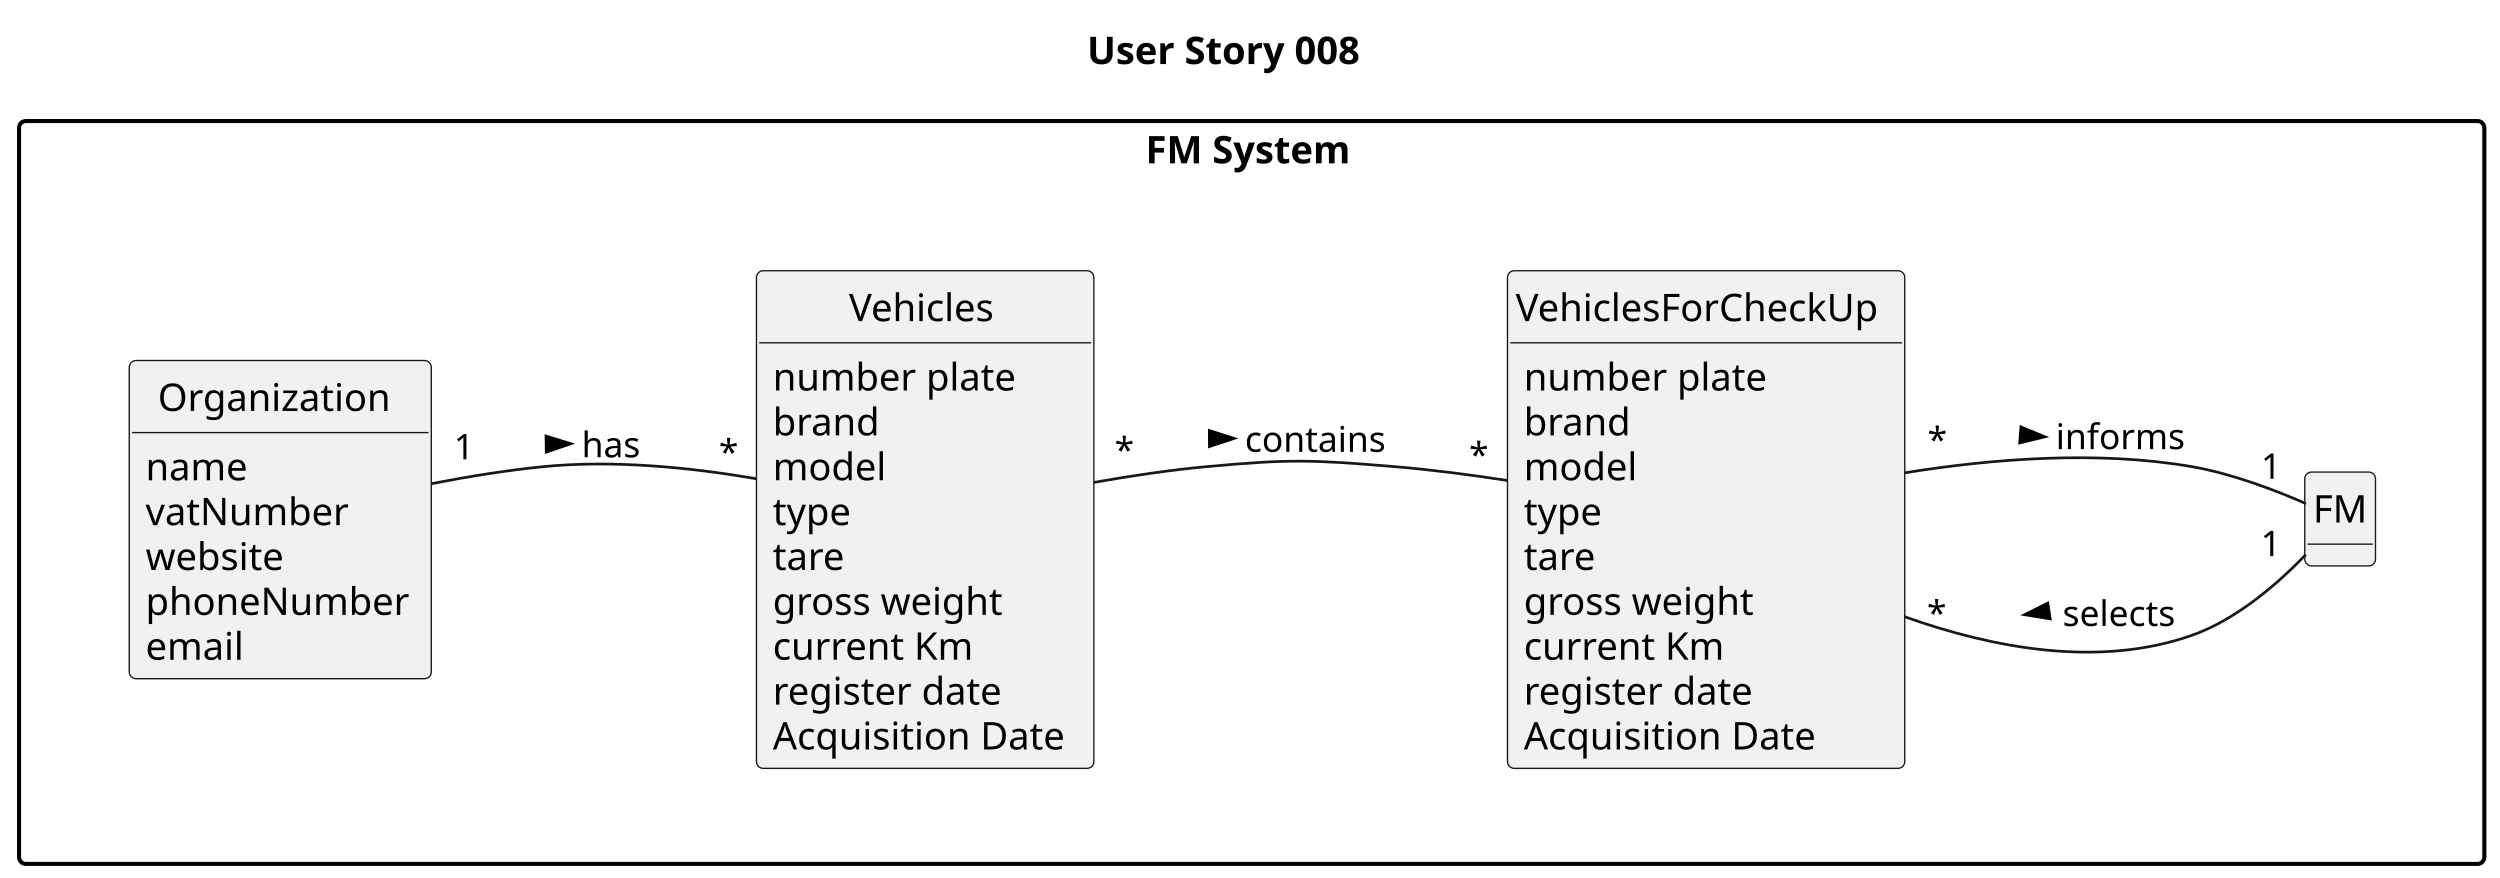
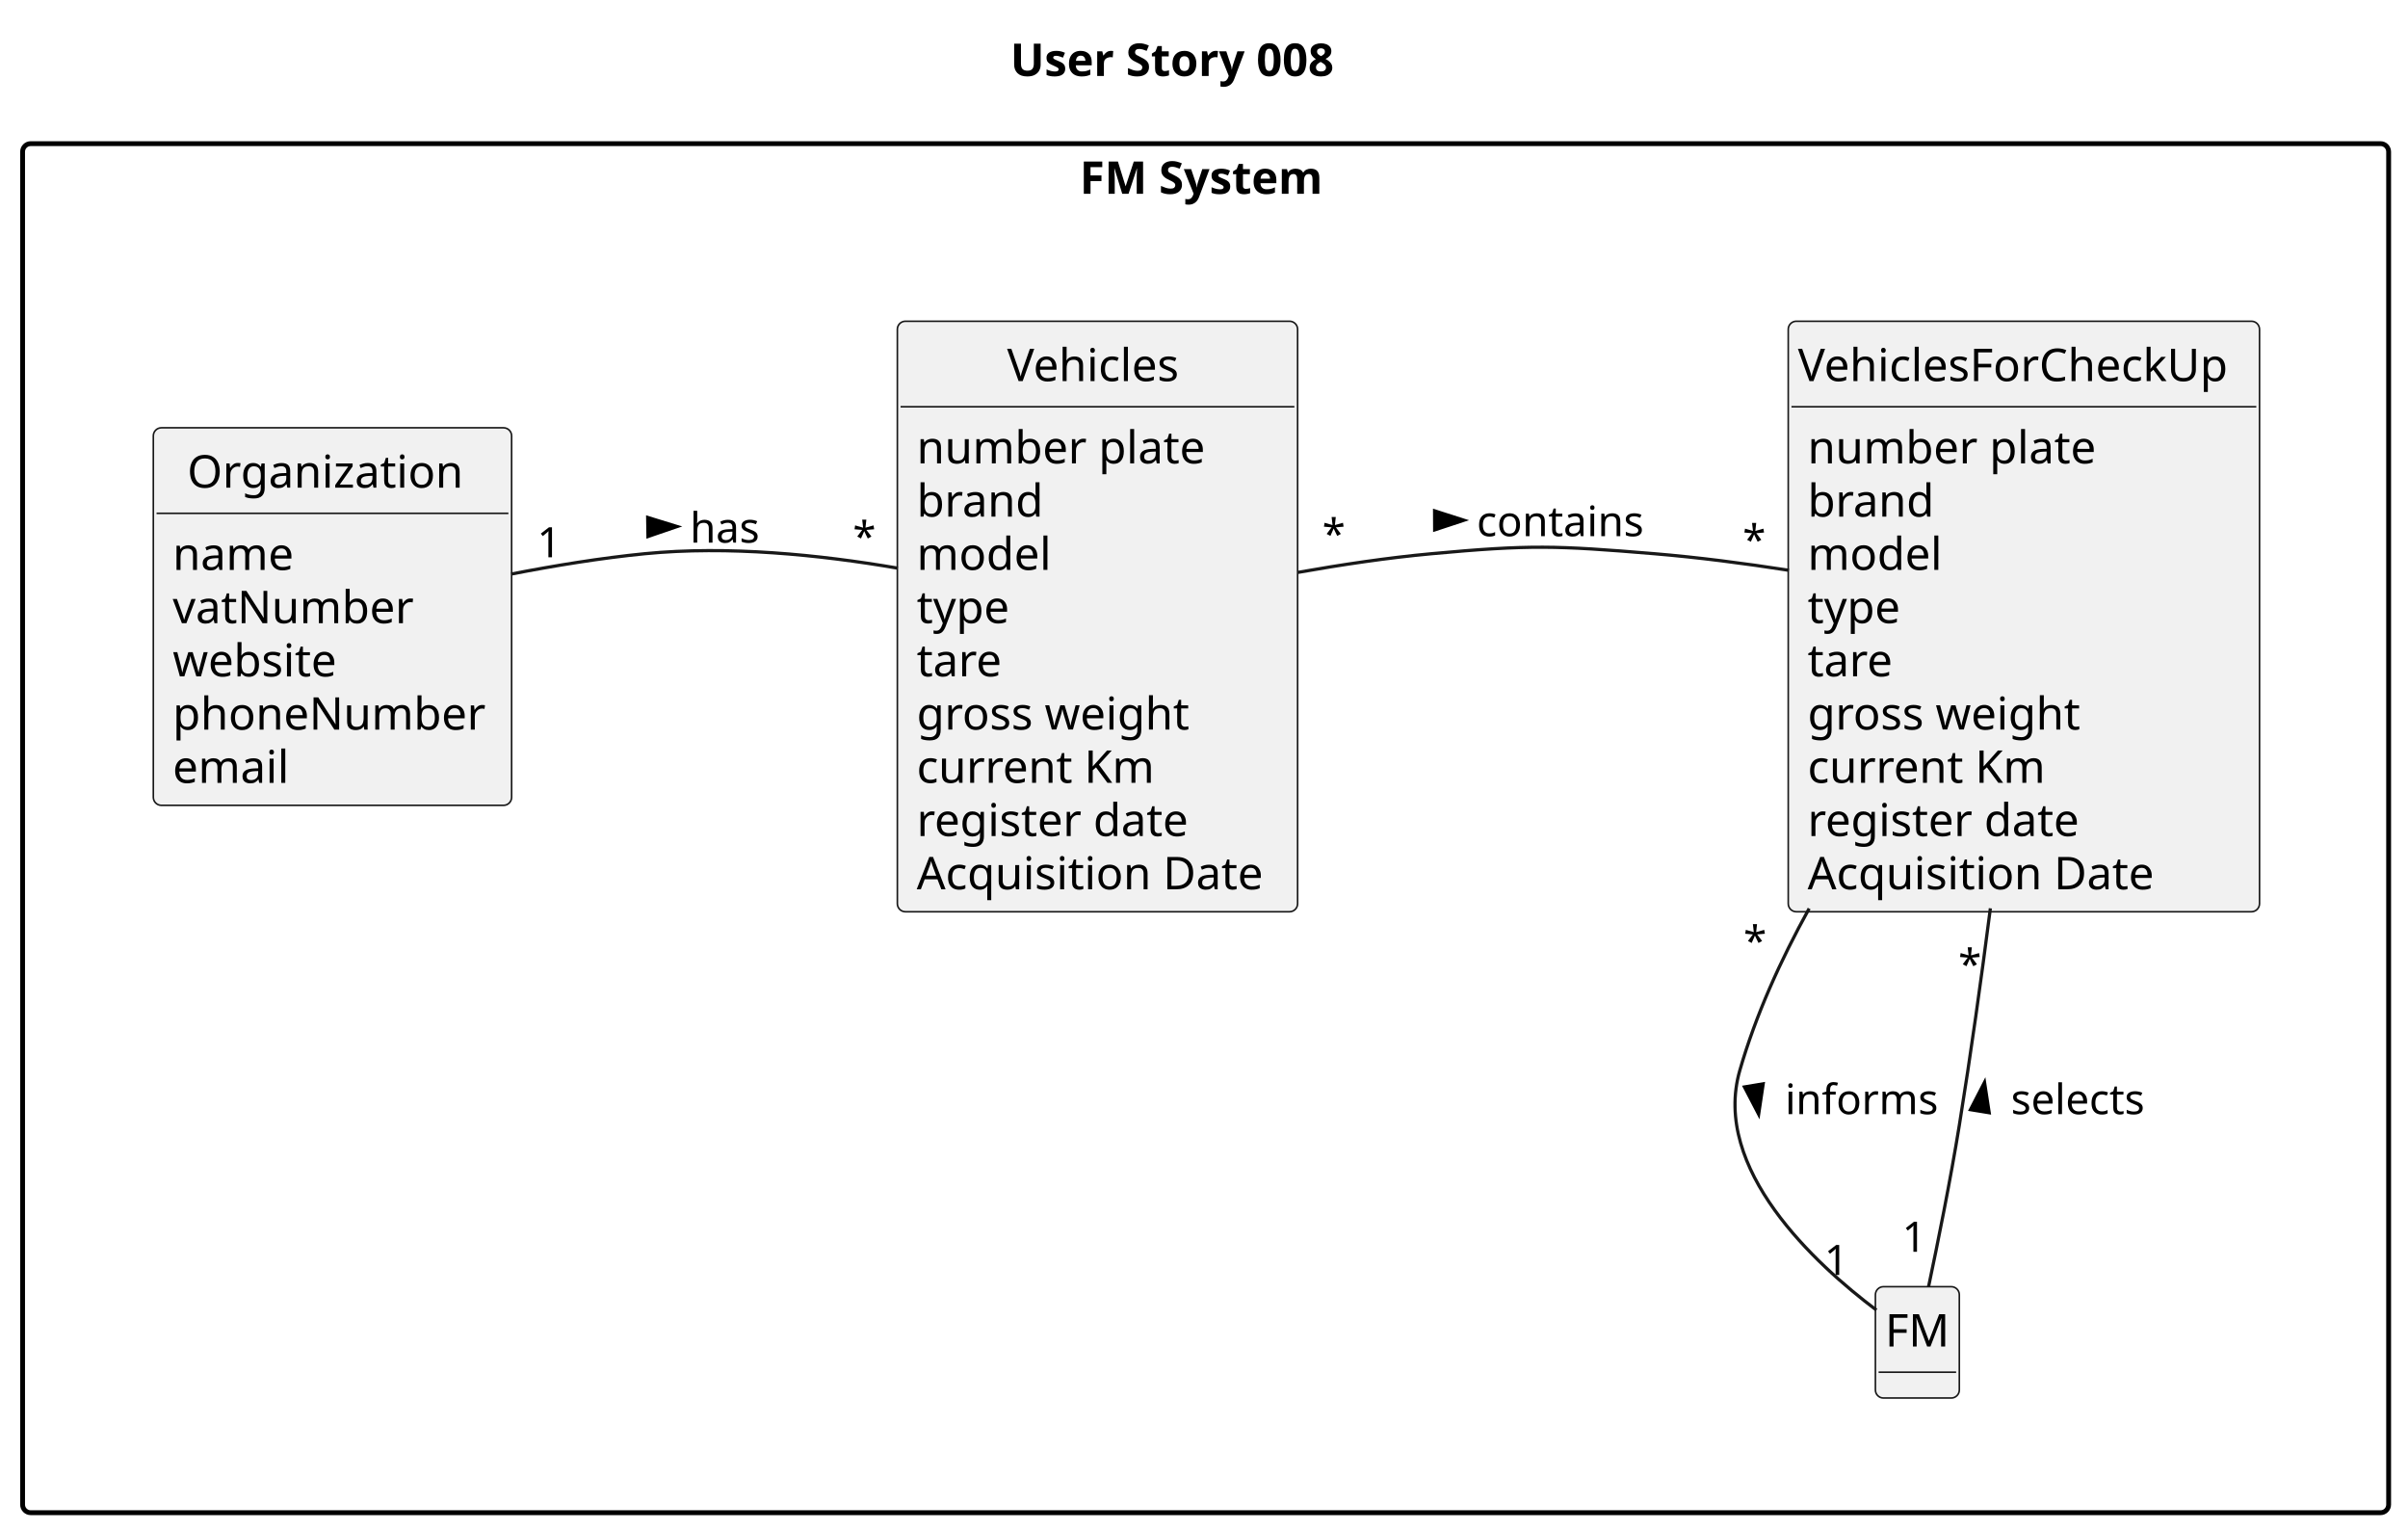
- <svg xmlns="http://www.w3.org/2000/svg" contentStyleType="text/css" height="258.4px" preserveAspectRatio="none" style="width:735px;height:258px;background:#FFFFFF;" version="1.1" viewBox="0 0 735 258" width="735.2px" zoomAndPan="magnify">
+ <svg xmlns="http://www.w3.org/2000/svg" contentStyleType="text/css" height="474px" preserveAspectRatio="none" style="width:746px;height:474px;background:#FFFFFF;" version="1.1" viewBox="0 0 746 474" width="746px" zoomAndPan="magnify">
  <defs />
  <g>
-     <text fill="#000000" font-family="sans-serif" font-size="11.2" font-weight="bold" lengthAdjust="spacing" textLength="84.8" x="319.6" y="18.828">User Story 008</text>
+     <text fill="#000000" font-family="sans-serif" font-size="14" font-weight="bold" lengthAdjust="spacing" textLength="106" x="313" y="23.535">User Story 008</text>
    <g id="cluster_FM System">
-       <rect fill="none" height="218.4" rx="2" ry="2" style="stroke:#000000;stroke-width:1.2;" width="724.8" x="5.6" y="35.591" />
-       <text fill="#000000" font-family="sans-serif" font-size="11.2" font-weight="bold" lengthAdjust="spacing" textLength="62.4" x="336.8" y="48.019">FM System</text>
+       <rect fill="none" height="424" rx="2.5" ry="2.5" style="stroke:#000000;stroke-width:1.5;" width="733" x="7" y="44.488" />
+       <text fill="#000000" font-family="sans-serif" font-size="14" font-weight="bold" lengthAdjust="spacing" textLength="78" x="334.5" y="60.023">FM System</text>
    </g>
    <g id="elem_VehiclesForCheckUp">
-       <rect codeLine="15" fill="#F1F1F1" height="146.306" id="VehiclesForCheckUp" rx="2" ry="2" style="stroke:#181818;stroke-width:0.4;" width="116.8" x="443.2" y="79.591" />
-       <text fill="#000000" font-family="sans-serif" font-size="11.2" lengthAdjust="spacing" textLength="112" x="445.6" y="94.419">VehiclesForCheckUp</text>
-       <line style="stroke:#181818;stroke-width:0.4;" x1="444" x2="559.2" y1="100.781" y2="100.781" />
-       <text fill="#000000" font-family="sans-serif" font-size="11.2" lengthAdjust="spacing" textLength="73.6" x="448" y="114.809">number plate</text>
-       <text fill="#000000" font-family="sans-serif" font-size="11.2" lengthAdjust="spacing" textLength="32.8" x="448" y="128">brand</text>
-       <text fill="#000000" font-family="sans-serif" font-size="11.2" lengthAdjust="spacing" textLength="34.4" x="448" y="141.191">model</text>
-       <text fill="#000000" font-family="sans-serif" font-size="11.2" lengthAdjust="spacing" textLength="23.2" x="448" y="154.381">type</text>
-       <text fill="#000000" font-family="sans-serif" font-size="11.2" lengthAdjust="spacing" textLength="21.6" x="448" y="167.572">tare</text>
-       <text fill="#000000" font-family="sans-serif" font-size="11.2" lengthAdjust="spacing" textLength="70.4" x="448" y="180.762">gross weight</text>
-       <text fill="#000000" font-family="sans-serif" font-size="11.2" lengthAdjust="spacing" textLength="60.8" x="448" y="193.953">current Km</text>
-       <text fill="#000000" font-family="sans-serif" font-size="11.2" lengthAdjust="spacing" textLength="69.6" x="448" y="207.144">register date</text>
-       <text fill="#000000" font-family="sans-serif" font-size="11.2" lengthAdjust="spacing" textLength="89.6" x="448" y="220.334">Acquisition Date</text>
+       <rect codeLine="15" fill="#F1F1F1" height="182.883" id="VehiclesForCheckUp" rx="2.5" ry="2.5" style="stroke:#181818;stroke-width:0.5;" width="146" x="554" y="99.488" />
+       <text fill="#000000" font-family="sans-serif" font-size="14" lengthAdjust="spacing" textLength="140" x="557" y="118.023">VehiclesForCheckUp</text>
+       <line style="stroke:#181818;stroke-width:0.5;" x1="555" x2="699" y1="125.977" y2="125.977" />
+       <text fill="#000000" font-family="sans-serif" font-size="14" lengthAdjust="spacing" textLength="92" x="560" y="143.512">number plate</text>
+       <text fill="#000000" font-family="sans-serif" font-size="14" lengthAdjust="spacing" textLength="41" x="560" y="160">brand</text>
+       <text fill="#000000" font-family="sans-serif" font-size="14" lengthAdjust="spacing" textLength="43" x="560" y="176.488">model</text>
+       <text fill="#000000" font-family="sans-serif" font-size="14" lengthAdjust="spacing" textLength="29" x="560" y="192.977">type</text>
+       <text fill="#000000" font-family="sans-serif" font-size="14" lengthAdjust="spacing" textLength="27" x="560" y="209.465">tare</text>
+       <text fill="#000000" font-family="sans-serif" font-size="14" lengthAdjust="spacing" textLength="88" x="560" y="225.953">gross weight</text>
+       <text fill="#000000" font-family="sans-serif" font-size="14" lengthAdjust="spacing" textLength="76" x="560" y="242.441">current Km</text>
+       <text fill="#000000" font-family="sans-serif" font-size="14" lengthAdjust="spacing" textLength="87" x="560" y="258.93">register date</text>
+       <text fill="#000000" font-family="sans-serif" font-size="14" lengthAdjust="spacing" textLength="112" x="560" y="275.418">Acquisition Date</text>
    </g>
    <g id="elem_FM">
-       <rect codeLine="30" fill="#F1F1F1" height="27.591" id="FM" rx="2" ry="2" style="stroke:#181818;stroke-width:0.4;" width="20.8" x="677.6" y="138.791" />
-       <text fill="#000000" font-family="sans-serif" font-size="11.2" lengthAdjust="spacing" textLength="16" x="680" y="153.619">FM</text>
-       <line style="stroke:#181818;stroke-width:0.4;" x1="678.4" x2="697.6" y1="159.981" y2="159.981" />
+       <rect codeLine="30" fill="#F1F1F1" height="34.488" id="FM" rx="2.5" ry="2.5" style="stroke:#181818;stroke-width:0.5;" width="26" x="581" y="398.488" />
+       <text fill="#000000" font-family="sans-serif" font-size="14" lengthAdjust="spacing" textLength="20" x="584" y="417.023">FM</text>
+       <line style="stroke:#181818;stroke-width:0.5;" x1="582" x2="606" y1="424.977" y2="424.977" />
    </g>
    <g id="elem_Vehicles">
-       <rect codeLine="33" fill="#F1F1F1" height="146.306" id="Vehicles" rx="2" ry="2" style="stroke:#181818;stroke-width:0.4;" width="99.2" x="222.4" y="79.591" />
-       <text fill="#000000" font-family="sans-serif" font-size="11.2" lengthAdjust="spacing" textLength="44.8" x="249.6" y="94.419">Vehicles</text>
-       <line style="stroke:#181818;stroke-width:0.4;" x1="223.2" x2="320.8" y1="100.781" y2="100.781" />
-       <text fill="#000000" font-family="sans-serif" font-size="11.2" lengthAdjust="spacing" textLength="73.6" x="227.2" y="114.809">number plate</text>
-       <text fill="#000000" font-family="sans-serif" font-size="11.2" lengthAdjust="spacing" textLength="32.8" x="227.2" y="128">brand</text>
-       <text fill="#000000" font-family="sans-serif" font-size="11.2" lengthAdjust="spacing" textLength="34.4" x="227.2" y="141.191">model</text>
-       <text fill="#000000" font-family="sans-serif" font-size="11.2" lengthAdjust="spacing" textLength="23.2" x="227.2" y="154.381">type</text>
-       <text fill="#000000" font-family="sans-serif" font-size="11.2" lengthAdjust="spacing" textLength="21.6" x="227.2" y="167.572">tare</text>
-       <text fill="#000000" font-family="sans-serif" font-size="11.2" lengthAdjust="spacing" textLength="70.4" x="227.2" y="180.762">gross weight</text>
-       <text fill="#000000" font-family="sans-serif" font-size="11.2" lengthAdjust="spacing" textLength="60.8" x="227.2" y="193.953">current Km</text>
-       <text fill="#000000" font-family="sans-serif" font-size="11.2" lengthAdjust="spacing" textLength="69.6" x="227.2" y="207.144">register date</text>
-       <text fill="#000000" font-family="sans-serif" font-size="11.2" lengthAdjust="spacing" textLength="89.6" x="227.2" y="220.334">Acquisition Date</text>
+       <rect codeLine="33" fill="#F1F1F1" height="182.883" id="Vehicles" rx="2.5" ry="2.5" style="stroke:#181818;stroke-width:0.5;" width="124" x="278" y="99.488" />
+       <text fill="#000000" font-family="sans-serif" font-size="14" lengthAdjust="spacing" textLength="56" x="312" y="118.023">Vehicles</text>
+       <line style="stroke:#181818;stroke-width:0.5;" x1="279" x2="401" y1="125.977" y2="125.977" />
+       <text fill="#000000" font-family="sans-serif" font-size="14" lengthAdjust="spacing" textLength="92" x="284" y="143.512">number plate</text>
+       <text fill="#000000" font-family="sans-serif" font-size="14" lengthAdjust="spacing" textLength="41" x="284" y="160">brand</text>
+       <text fill="#000000" font-family="sans-serif" font-size="14" lengthAdjust="spacing" textLength="43" x="284" y="176.488">model</text>
+       <text fill="#000000" font-family="sans-serif" font-size="14" lengthAdjust="spacing" textLength="29" x="284" y="192.977">type</text>
+       <text fill="#000000" font-family="sans-serif" font-size="14" lengthAdjust="spacing" textLength="27" x="284" y="209.465">tare</text>
+       <text fill="#000000" font-family="sans-serif" font-size="14" lengthAdjust="spacing" textLength="88" x="284" y="225.953">gross weight</text>
+       <text fill="#000000" font-family="sans-serif" font-size="14" lengthAdjust="spacing" textLength="76" x="284" y="242.441">current Km</text>
+       <text fill="#000000" font-family="sans-serif" font-size="14" lengthAdjust="spacing" textLength="87" x="284" y="258.93">register date</text>
+       <text fill="#000000" font-family="sans-serif" font-size="14" lengthAdjust="spacing" textLength="112" x="284" y="275.418">Acquisition Date</text>
    </g>
    <g id="elem_Organization">
-       <rect codeLine="46" fill="#F1F1F1" height="93.544" id="Organization" rx="2" ry="2" style="stroke:#181818;stroke-width:0.4;" width="88.8" x="38" y="105.991" />
-       <text fill="#000000" font-family="sans-serif" font-size="11.2" lengthAdjust="spacing" textLength="72" x="46.4" y="120.819">Organization</text>
-       <line style="stroke:#181818;stroke-width:0.4;" x1="38.8" x2="126" y1="127.181" y2="127.181" />
-       <text fill="#000000" font-family="sans-serif" font-size="11.2" lengthAdjust="spacing" textLength="30.4" x="42.8" y="141.209">name</text>
-       <text fill="#000000" font-family="sans-serif" font-size="11.2" lengthAdjust="spacing" textLength="60" x="42.8" y="154.4">vatNumber</text>
-       <text fill="#000000" font-family="sans-serif" font-size="11.2" lengthAdjust="spacing" textLength="41.6" x="42.8" y="167.591">website</text>
-       <text fill="#000000" font-family="sans-serif" font-size="11.2" lengthAdjust="spacing" textLength="79.2" x="42.8" y="180.781">phoneNumber</text>
-       <text fill="#000000" font-family="sans-serif" font-size="11.2" lengthAdjust="spacing" textLength="29.6" x="42.8" y="193.972">email</text>
+       <rect codeLine="46" fill="#F1F1F1" height="116.93" id="Organization" rx="2.5" ry="2.5" style="stroke:#181818;stroke-width:0.5;" width="111" x="47.5" y="132.488" />
+       <text fill="#000000" font-family="sans-serif" font-size="14" lengthAdjust="spacing" textLength="90" x="58" y="151.023">Organization</text>
+       <line style="stroke:#181818;stroke-width:0.5;" x1="48.5" x2="157.5" y1="158.977" y2="158.977" />
+       <text fill="#000000" font-family="sans-serif" font-size="14" lengthAdjust="spacing" textLength="38" x="53.5" y="176.512">name</text>
+       <text fill="#000000" font-family="sans-serif" font-size="14" lengthAdjust="spacing" textLength="75" x="53.5" y="193">vatNumber</text>
+       <text fill="#000000" font-family="sans-serif" font-size="14" lengthAdjust="spacing" textLength="52" x="53.5" y="209.488">website</text>
+       <text fill="#000000" font-family="sans-serif" font-size="14" lengthAdjust="spacing" textLength="99" x="53.5" y="225.977">phoneNumber</text>
+       <text fill="#000000" font-family="sans-serif" font-size="14" lengthAdjust="spacing" textLength="37" x="53.5" y="242.465">email</text>
    </g>
    <g id="link_Organization_Vehicles">
-       <path codeLine="56" d="M126.728,142.223 C137.48,140.135 149.008,138.255 159.8,137.191 C180.392,135.167 203.032,137.423 222.488,140.767 " fill="none" id="Organization-Vehicles" style="stroke:#181818;stroke-width:0.8;" />
-       <polygon fill="#000000" points="167.799,130.454,160.529,128.213,160.6,132.915,167.799,130.454" style="stroke:#000000;stroke-width:0.8;" />
-       <text fill="#000000" font-family="sans-serif" font-size="10.4" lengthAdjust="spacing" textLength="17.6" x="171" y="134.445">has</text>
-       <text fill="#000000" font-family="sans-serif" font-size="10.4" lengthAdjust="spacing" textLength="6.4" x="133.438" y="135.045">1</text>
-       <text fill="#000000" font-family="sans-serif" font-size="10.4" lengthAdjust="spacing" textLength="4.8" x="211.361" y="136.645">*</text>
+       <path codeLine="56" d="M158.41,177.778 C171.85,175.168 186.26,172.818 199.75,171.488 C225.49,168.958 253.79,171.778 278.11,175.958 " fill="none" id="Organization-Vehicles" style="stroke:#181818;stroke-width:1.0;" />
+       <polygon fill="#000000" points="209.749,163.067,200.661,160.267,200.75,166.144,209.749,163.067" style="stroke:#000000;stroke-width:1.0;" />
+       <text fill="#000000" font-family="sans-serif" font-size="13" lengthAdjust="spacing" textLength="22" x="213.75" y="168.057">has</text>
+       <text fill="#000000" font-family="sans-serif" font-size="13" lengthAdjust="spacing" textLength="8" x="166.393" y="172.589">1</text>
+       <text fill="#000000" font-family="sans-serif" font-size="13" lengthAdjust="spacing" textLength="6" x="264.202" y="170.807">*</text>
    </g>
    <g id="link_Vehicles_VehiclesForCheckUp">
-       <path codeLine="57" d="M321.592,141.831 C332.472,139.903 343.984,138.183 354.8,137.191 C379.232,134.943 385.552,135.159 410,137.191 C420.832,138.095 432.312,139.583 443.344,141.295 " fill="none" id="Vehicles-VehiclesForCheckUp" style="stroke:#181818;stroke-width:0.8;" />
-       <polygon fill="#000000" points="362.8,128.897,355.554,126.578,355.574,131.28,362.8,128.897" style="stroke:#000000;stroke-width:0.8;" />
-       <text fill="#000000" font-family="sans-serif" font-size="10.4" lengthAdjust="spacing" textLength="43.2" x="366" y="132.845">contains</text>
-       <text fill="#000000" font-family="sans-serif" font-size="10.4" lengthAdjust="spacing" textLength="4.8" x="327.705" y="136.003">*</text>
-       <text fill="#000000" font-family="sans-serif" font-size="10.4" lengthAdjust="spacing" textLength="4.8" x="431.91" y="137.454">*</text>
+       <path codeLine="57" d="M401.99,177.288 C415.59,174.878 429.98,172.728 443.5,171.488 C474.04,168.678 481.94,168.948 512.5,171.488 C526.04,172.618 540.39,174.478 554.18,176.618 " fill="none" id="Vehicles-VehiclesForCheckUp" style="stroke:#181818;stroke-width:1.0;" />
+       <polygon fill="#000000" points="453.5,161.121,444.442,158.222,444.468,164.1,453.5,161.121" style="stroke:#000000;stroke-width:1.0;" />
+       <text fill="#000000" font-family="sans-serif" font-size="13" lengthAdjust="spacing" textLength="54" x="457.5" y="166.057">contains</text>
+       <text fill="#000000" font-family="sans-serif" font-size="13" lengthAdjust="spacing" textLength="6" x="409.631" y="170.004">*</text>
+       <text fill="#000000" font-family="sans-serif" font-size="13" lengthAdjust="spacing" textLength="6" x="539.887" y="171.818">*</text>
    </g>
    <g id="link_VehiclesForCheckUp_FM">
-       <path codeLine="58" d="M559.976,139.007 C585.888,134.839 616.792,132.431 644.4,137.191 C656.368,139.255 669.424,144.335 677.928,148.055 " fill="none" id="VehiclesForCheckUp-FM" style="stroke:#181818;stroke-width:0.8;" />
-       <polygon fill="#000000" points="601.188,128.421,594.153,125.523,593.794,130.212,601.188,128.421" style="stroke:#000000;stroke-width:0.8;" />
-       <text fill="#000000" font-family="sans-serif" font-size="10.4" lengthAdjust="spacing" textLength="39.2" x="604.4" y="132.045">informs</text>
-       <text fill="#000000" font-family="sans-serif" font-size="10.4" lengthAdjust="spacing" textLength="4.8" x="566.721" y="133.016">*</text>
-       <text fill="#000000" font-family="sans-serif" font-size="10.4" lengthAdjust="spacing" textLength="6.4" x="664.726" y="140.776">1</text>
+       <path codeLine="58" d="M560.48,281.368 C551.63,297.358 543.93,314.388 539,331.488 C530.19,362.048 562.46,391.558 581.31,405.738 " fill="none" id="VehiclesForCheckUp-FM" style="stroke:#181818;stroke-width:1.0;" />
+       <polygon fill="#000000" points="544.826,345.075,546.23,335.669,540.433,336.639,544.826,345.075" style="stroke:#000000;stroke-width:1.0;" />
+       <text fill="#000000" font-family="sans-serif" font-size="13" lengthAdjust="spacing" textLength="49" x="553" y="345.057">informs</text>
+       <text fill="#000000" font-family="sans-serif" font-size="13" lengthAdjust="spacing" textLength="6" x="540.141" y="296.075">*</text>
+       <text fill="#000000" font-family="sans-serif" font-size="13" lengthAdjust="spacing" textLength="8" x="565.174" y="394.854">1</text>
    </g>
    <g id="link_FM_VehiclesForCheckUp">
-       <path codeLine="59" d="M677.88,163.087 C669.936,171.343 657.712,182.103 644.4,186.791 C617.12,196.391 585.984,190.623 559.824,181.263 " fill="none" id="FM-VehiclesForCheckUp" style="stroke:#181818;stroke-width:0.8;" />
-       <polygon fill="#000000" points="595.247,180.724,602.756,181.946,602.041,177.299,595.247,180.724" style="stroke:#000000;stroke-width:0.8;" />
-       <text fill="#000000" font-family="sans-serif" font-size="10.4" lengthAdjust="spacing" textLength="35.2" x="606.4" y="184.045">selects</text>
-       <text fill="#000000" font-family="sans-serif" font-size="10.4" lengthAdjust="spacing" textLength="6.4" x="664.654" y="163.512">1</text>
-       <text fill="#000000" font-family="sans-serif" font-size="10.4" lengthAdjust="spacing" textLength="4.8" x="566.538" y="183.988">*</text>
+       <path codeLine="59" d="M597.46,398.538 C600.27,385.208 604.22,365.668 607,348.488 C610.51,326.788 613.79,303.318 616.62,281.308 " fill="none" id="FM-VehiclesForCheckUp" style="stroke:#181818;stroke-width:1.0;" />
+       <polygon fill="#000000" points="614.807,335.209,610.447,343.662,616.248,344.61,614.807,335.209" style="stroke:#000000;stroke-width:1.0;" />
+       <text fill="#000000" font-family="sans-serif" font-size="13" lengthAdjust="spacing" textLength="44" x="623" y="345.057">selects</text>
+       <text fill="#000000" font-family="sans-serif" font-size="13" lengthAdjust="spacing" textLength="8" x="589.274" y="387.671">1</text>
+       <text fill="#000000" font-family="sans-serif" font-size="13" lengthAdjust="spacing" textLength="6" x="606.69" y="303.268">*</text>
    </g>
  </g>
</svg>
